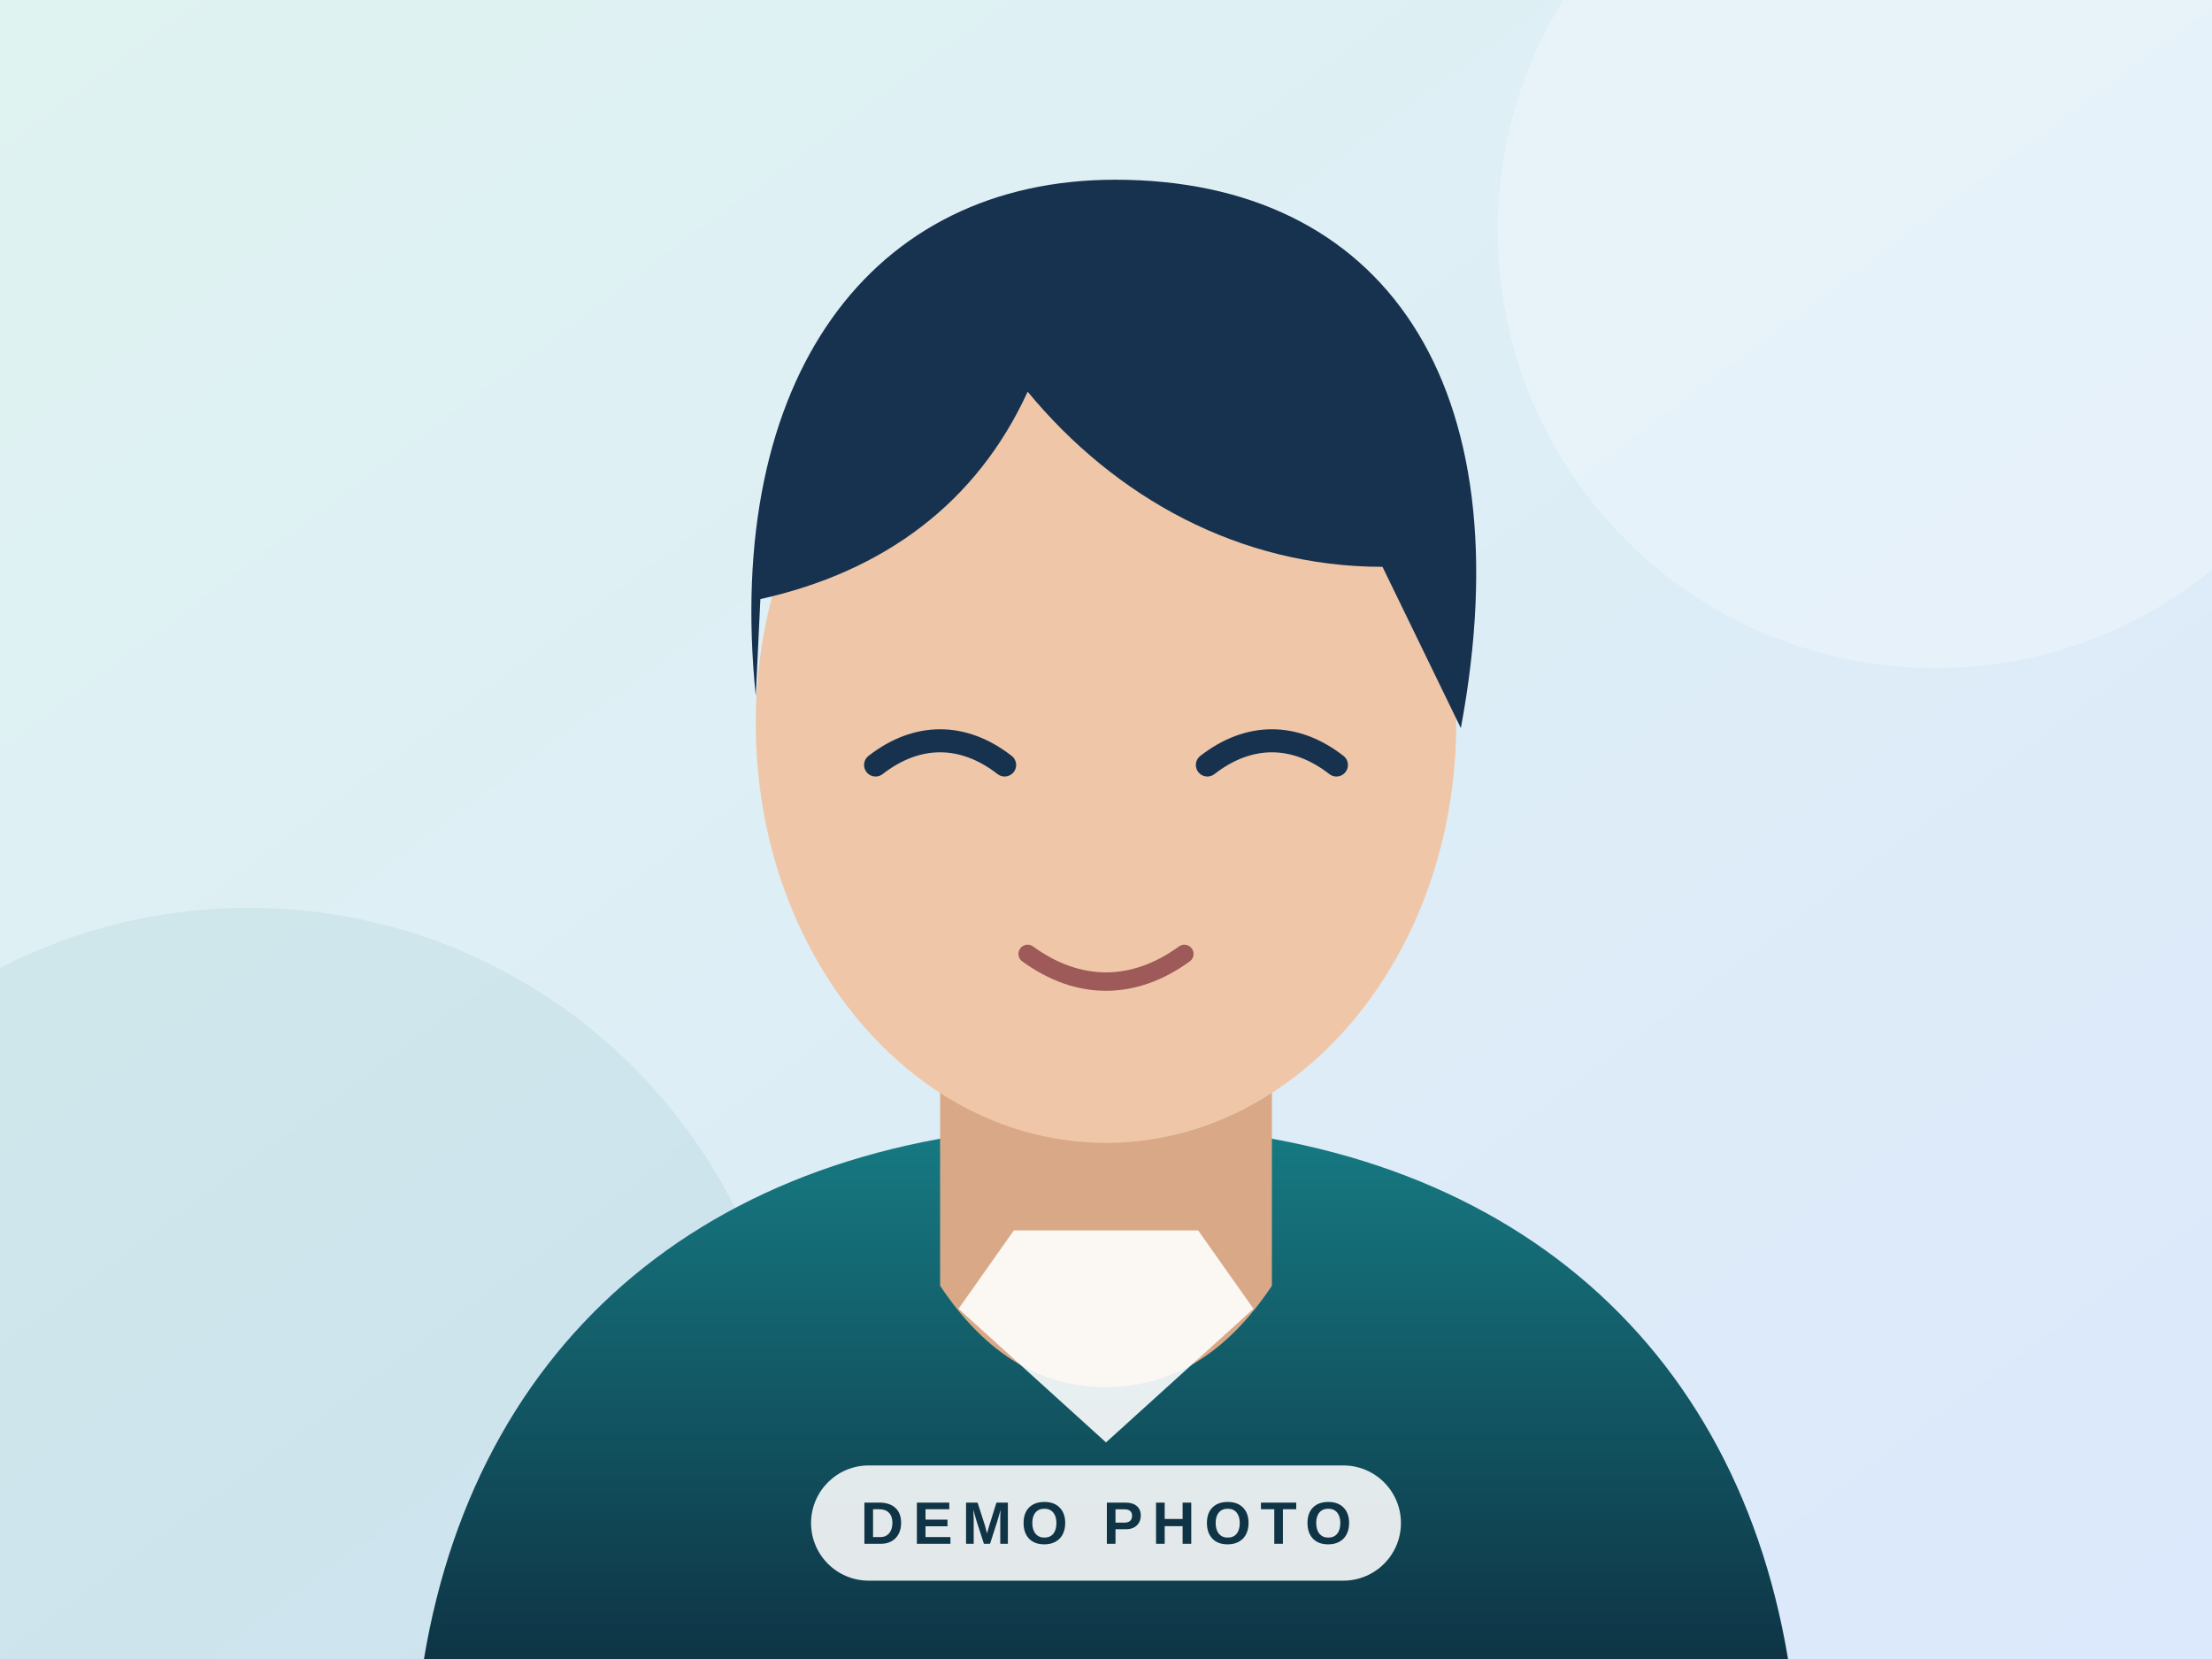
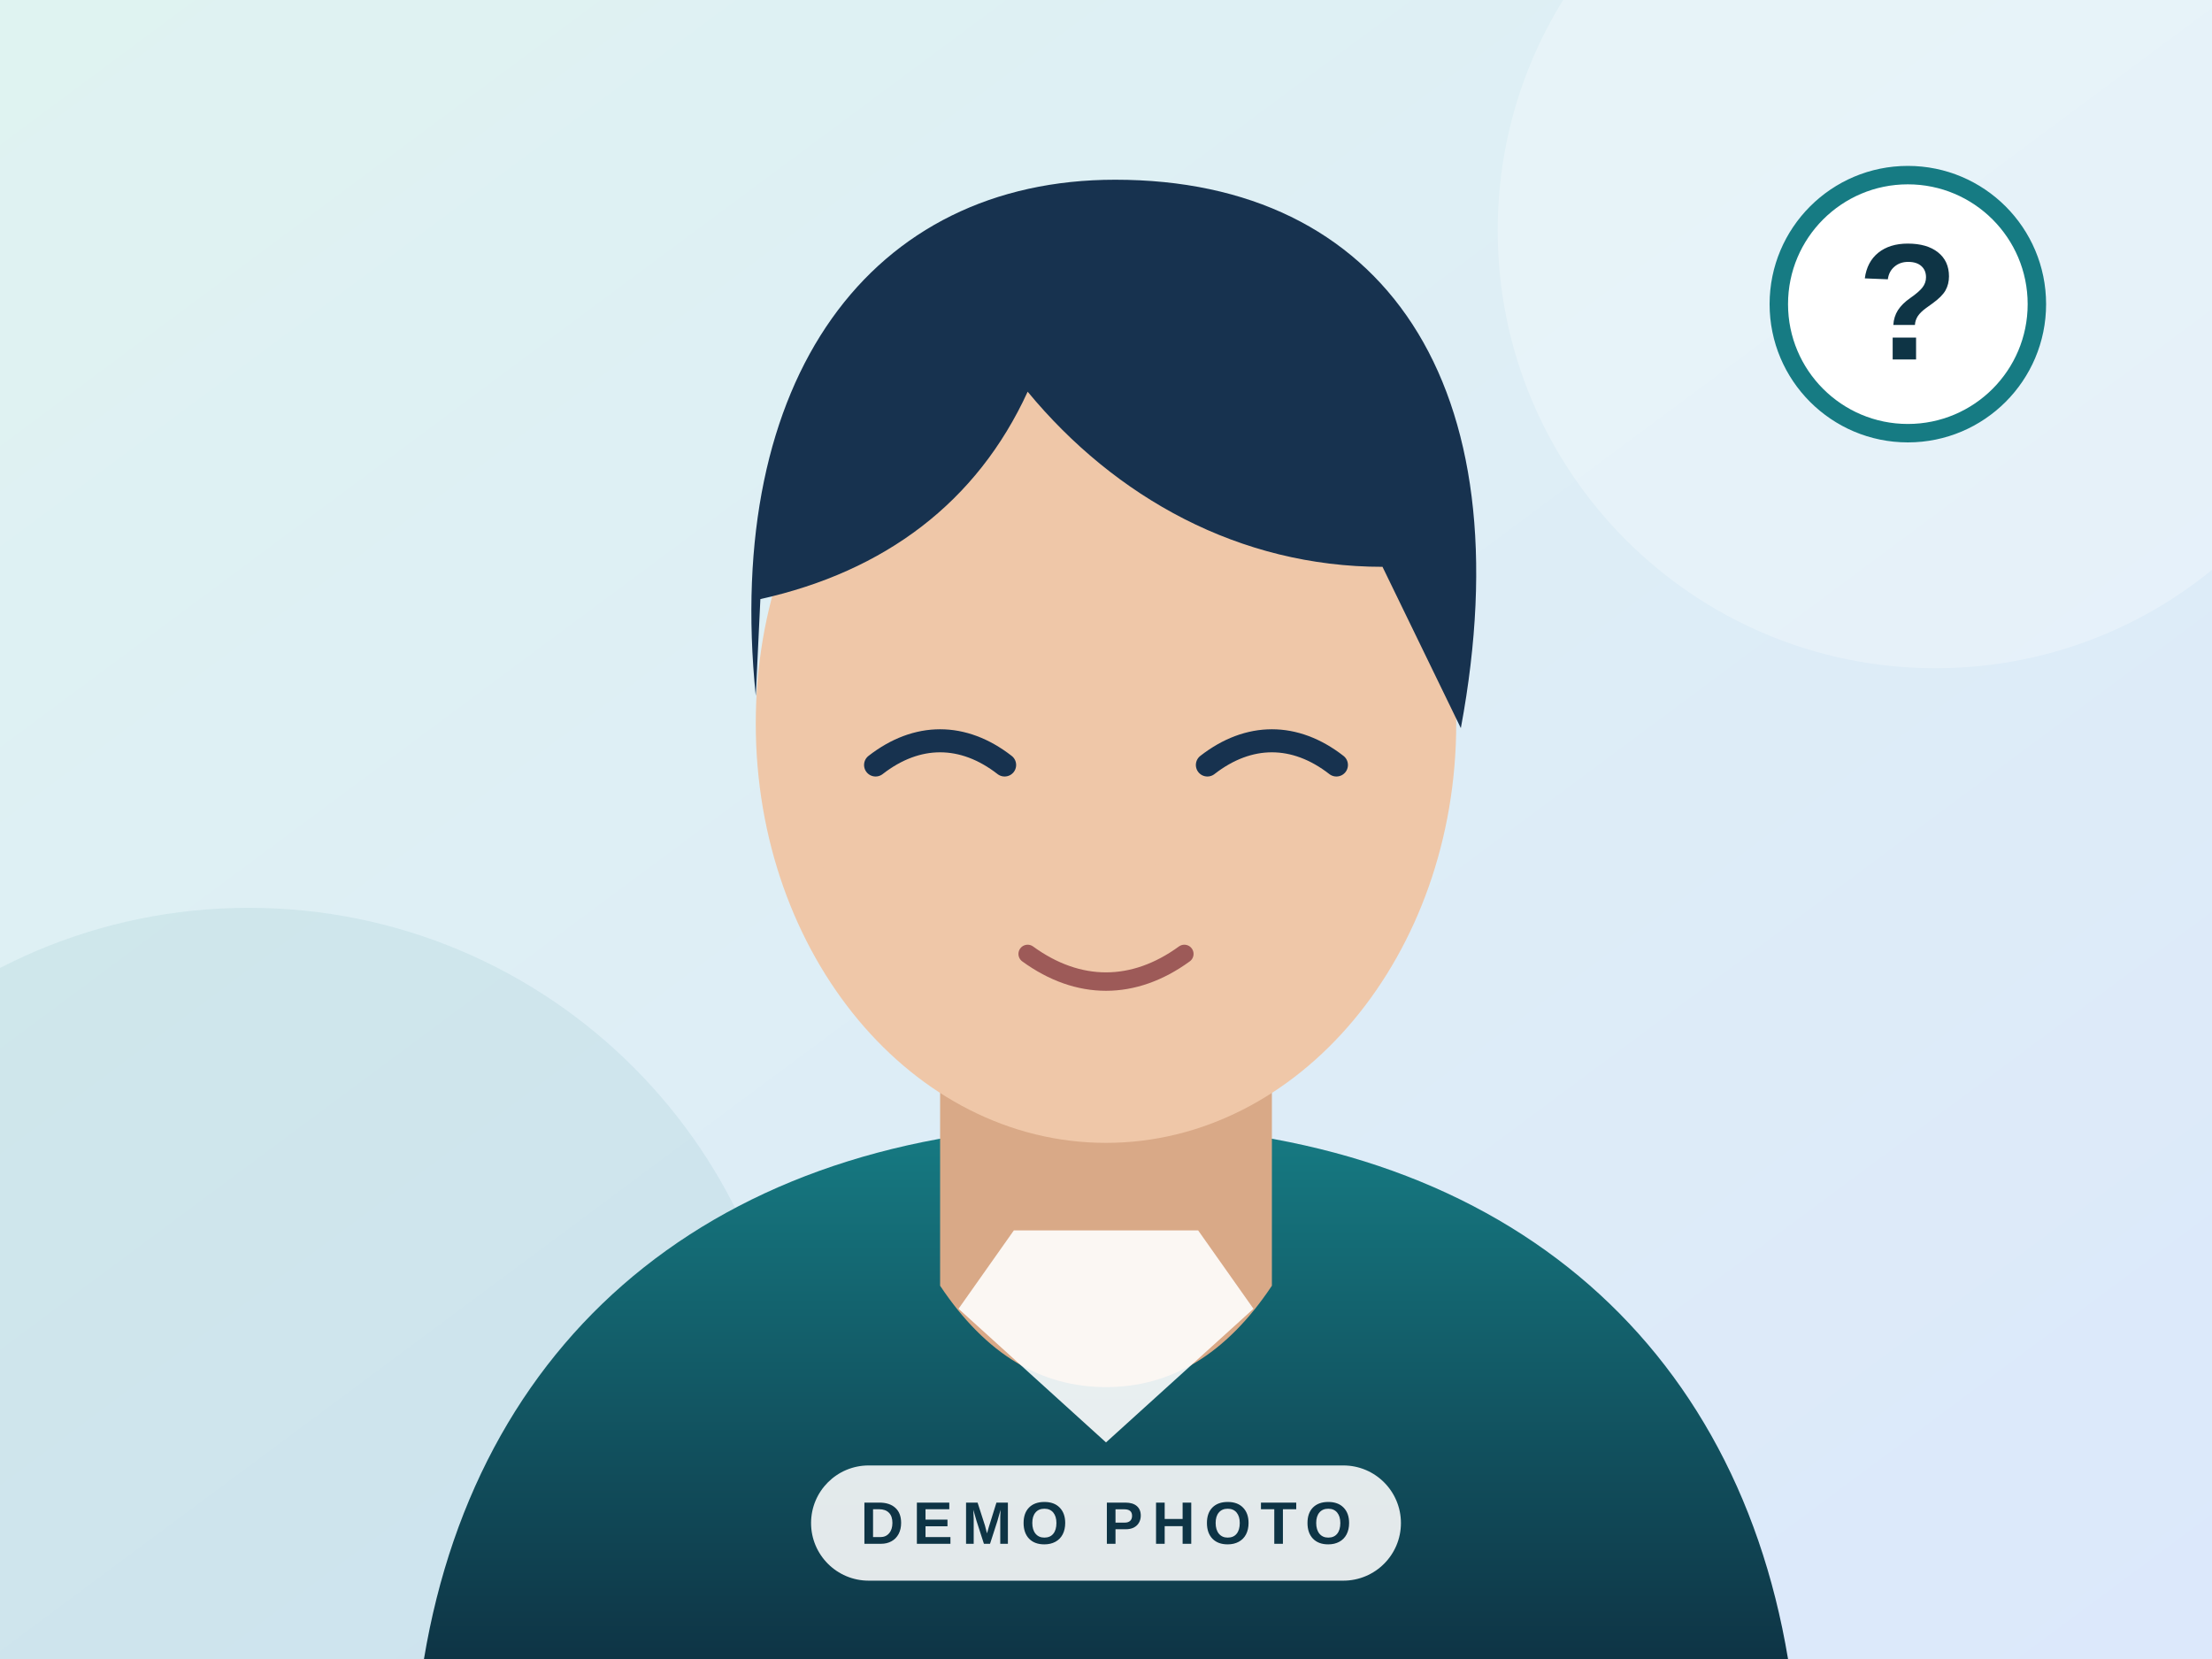
<svg xmlns="http://www.w3.org/2000/svg" viewBox="0 0 480 360" role="img" aria-labelledby="title description">
  <defs>
    <linearGradient id="background" x1="0" y1="0" x2="1" y2="1">
      <stop offset="0" stop-color="#dff3f1" />
      <stop offset="1" stop-color="#dce8fb" />
    </linearGradient>
    <linearGradient id="shirt" x1="0" y1="0" x2="0" y2="1">
      <stop offset="0" stop-color="#167b83" />
      <stop offset="1" stop-color="#0e3445" />
    </linearGradient>
  </defs>
  <rect width="480" height="360" fill="url(#background)" />
  <circle cx="420" cy="50" r="95" fill="#fff" opacity=".28" />
  <circle cx="54" cy="315" r="118" fill="#167b83" opacity=".08" />
  <path d="M92 360c12-72 66-116 148-116s136 44 148 116" fill="url(#shirt)" />
  <path d="M204 224h72v55c-10 15-22 22-36 22s-26-7-36-22z" fill="#d9a987" />
  <ellipse cx="240" cy="157" rx="76" ry="91" fill="#efc7a8" />
  <path d="M164 151c-7-69 25-112 78-112 58 0 89 44 75 119l-17-35c-31 0-58-15-77-38-11 24-31 39-58 45z" fill="#17324f" />
  <path d="M176 171c3 42 27 72 64 72s61-30 64-72c-12 11-27 17-44 17-26 0-47-11-63-31-5 6-12 11-21 14z" fill="#efc7a8" />
  <path d="M190 166c9-7 19-7 28 0M262 166c9-7 19-7 28 0" fill="none" stroke="#17324f" stroke-linecap="round" stroke-width="5" />
  <path d="M223 207c11 8 23 8 34 0" fill="none" stroke="#9d5a58" stroke-linecap="round" stroke-width="4" />
  <path d="M208 284l32 29 32-29-12-17h-40z" fill="#fff" opacity=".9" />
  <rect x="176" y="318" width="128" height="25" rx="12.5" fill="#fff" opacity=".88" />
  <text x="240" y="335" fill="#0e3445" font-family="Arial, sans-serif" font-size="13" font-weight="700" text-anchor="middle" letter-spacing="2">DEMO PHOTO</text>
+   <circle cx="414" cy="66" r="28" fill="#fff" stroke="#167b83" stroke-width="4" />
+   <text x="414" y="78" fill="#0e3445" font-family="Arial, sans-serif" font-size="36" font-weight="700" text-anchor="middle">?</text>
</svg>
